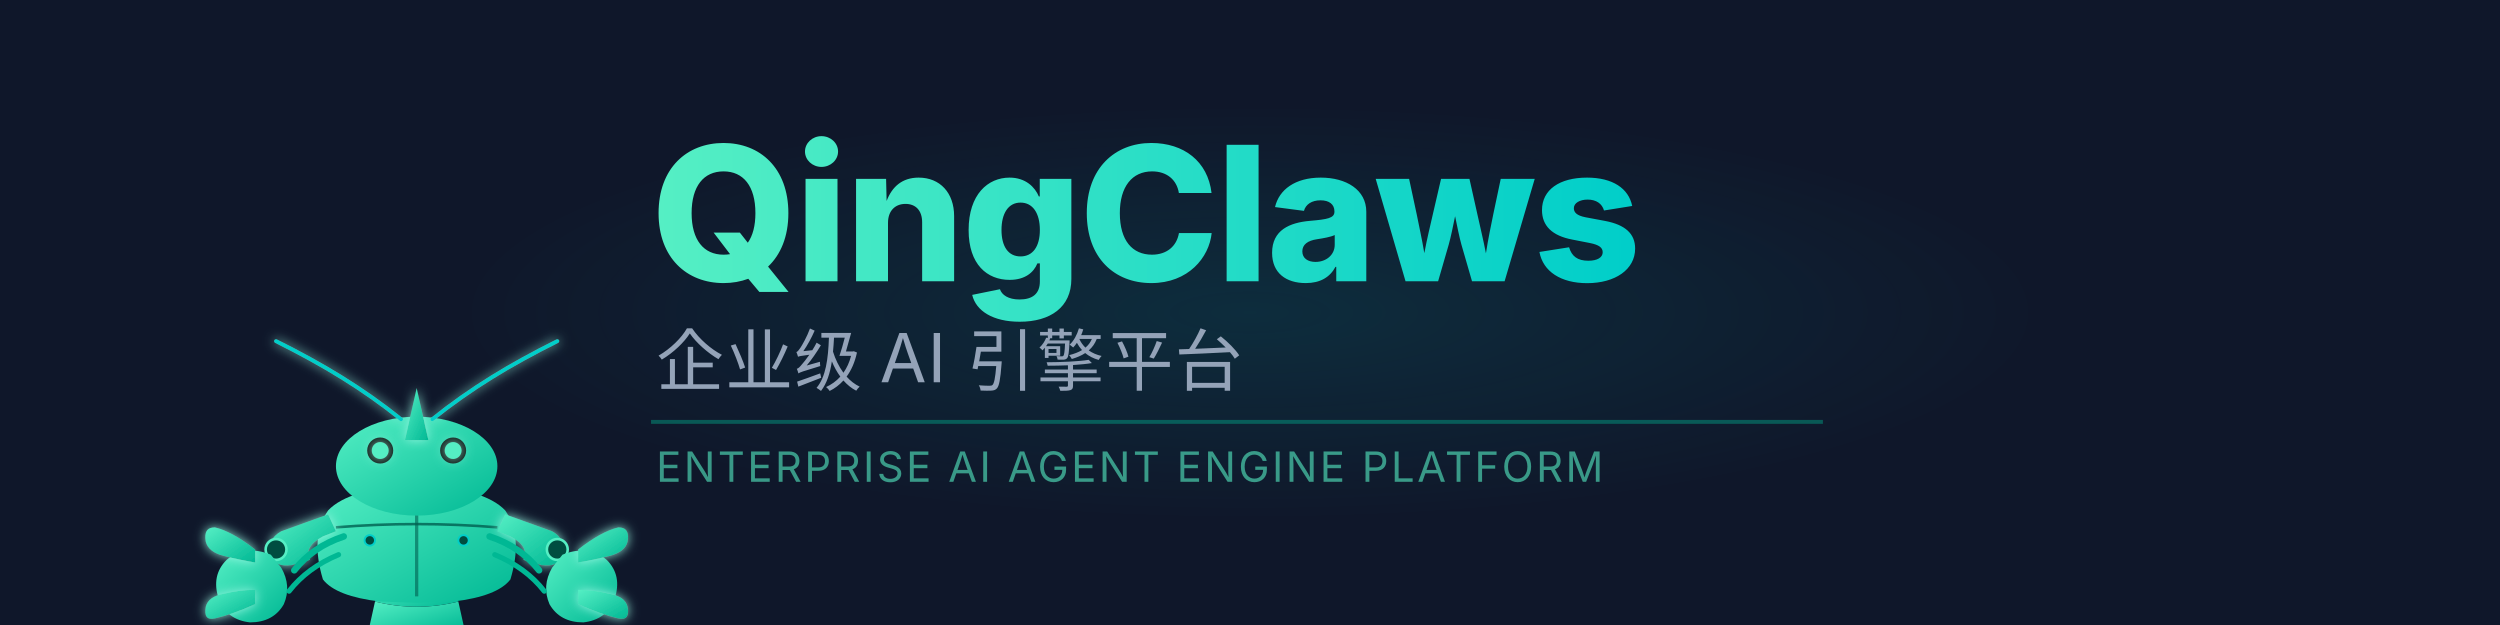
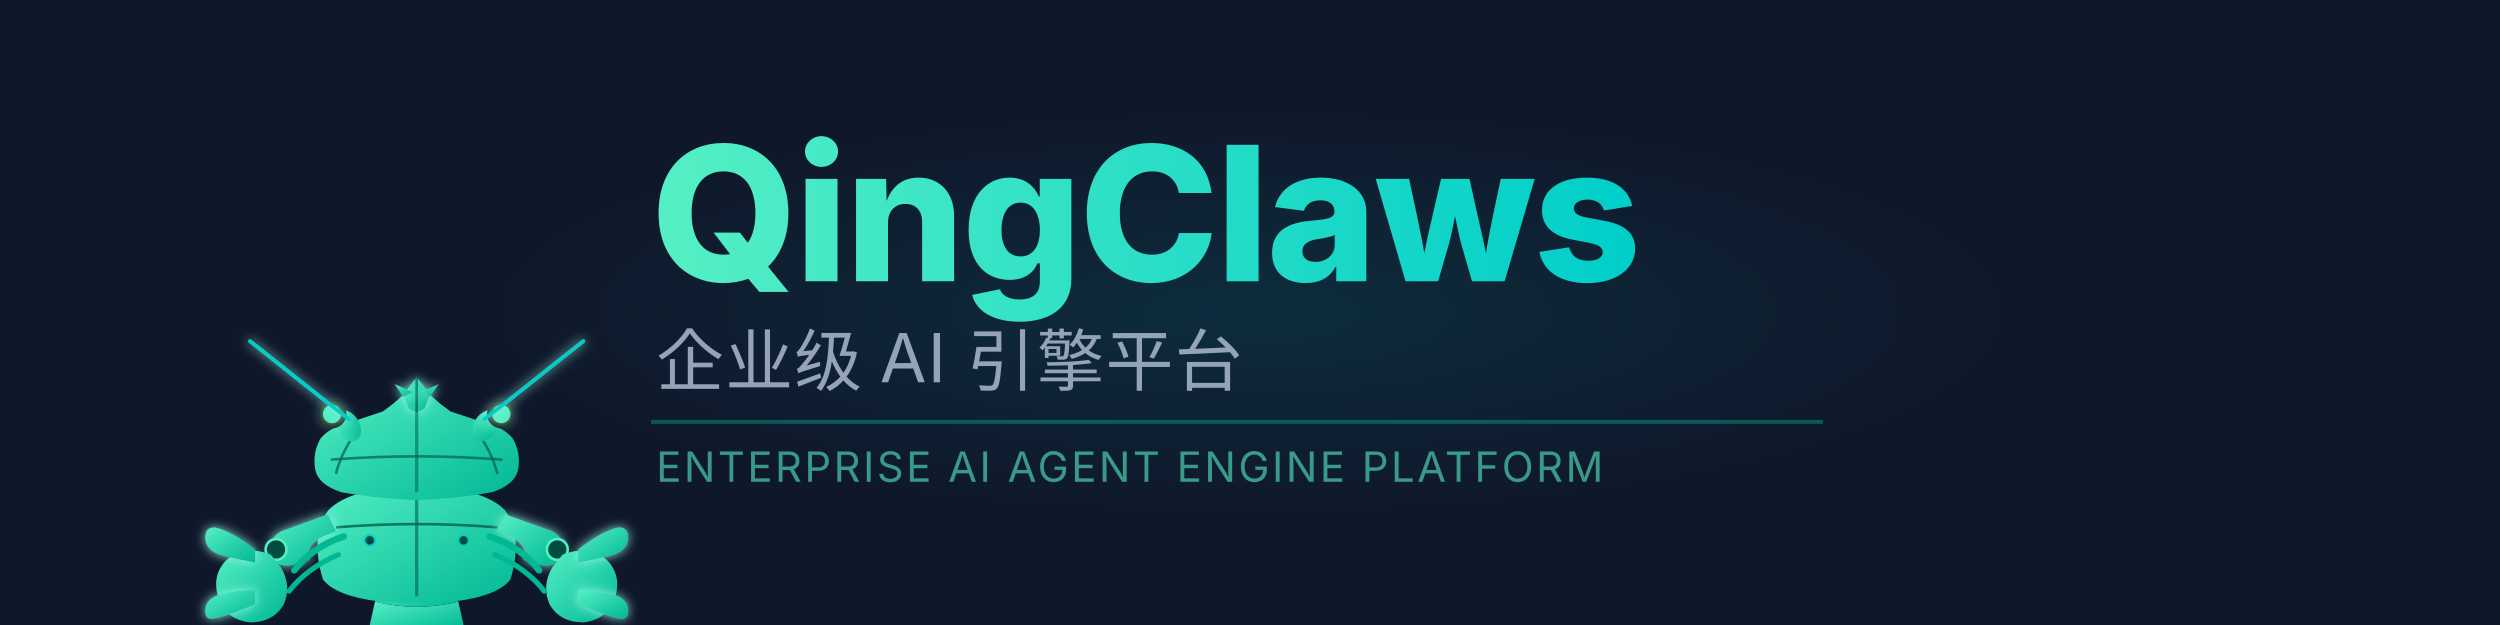
<svg xmlns="http://www.w3.org/2000/svg" viewBox="0 0 960 240" role="img" aria-label="QingClaws banner">
  <defs>
    <linearGradient id="iconGrad" x1="0" y1="0" x2="1" y2="1">
      <stop offset="0%" stop-color="#55EFC4" />
      <stop offset="100%" stop-color="#00B894" />
    </linearGradient>
    <linearGradient id="textGrad" x1="0" y1="0" x2="1" y2="0">
      <stop offset="0%" stop-color="#55EFC4" />
      <stop offset="100%" stop-color="#00CEC9" />
    </linearGradient>
    <radialGradient id="bgGlow" cx="50%" cy="50%" r="40%">
      <stop offset="0%" stop-color="#00CEC9" stop-opacity="0.12" />
      <stop offset="100%" stop-color="#00CEC9" stop-opacity="0" />
    </radialGradient>
    <filter id="gl" x="-40%" y="-40%" width="180%" height="180%">
      <feGaussianBlur in="SourceAlpha" stdDeviation="4" result="b" />
      <feColorMatrix in="b" type="matrix" values="0 0 0 0 0.33  0 0 0 0 0.94  0 0 0 0 0.78  0 0 0 0.9 0" result="cb" />
      <feMerge>
        <feMergeNode in="cb" />
        <feMergeNode in="SourceGraphic" />
      </feMerge>
    </filter>
    <filter id="eyeGl" x="-150%" y="-150%" width="400%" height="400%">
      <feGaussianBlur in="SourceAlpha" stdDeviation="5" result="b" />
      <feColorMatrix in="b" type="matrix" values="0 0 0 0 0.33  0 0 0 0 0.94  0 0 0 0 0.78  0 0 0 1 0" result="cb" />
      <feMerge>
        <feMergeNode in="cb" />
        <feMergeNode in="SourceGraphic" />
      </feMerge>
    </filter>
  </defs>
  <rect width="960" height="240" fill="#0f172a" />
  <ellipse cx="480" cy="120" rx="380" ry="100" fill="url(#bgGlow)" />
  <g transform="translate(80,120) scale(0.5)">
    <ellipse cx="160" cy="282" rx="26" ry="14" fill="url(#iconGrad)" filter="url(#gl)" />
    <ellipse cx="128" cy="286" rx="20" ry="11" fill="url(#iconGrad)" transform="rotate(-22,128,286)" />
    <ellipse cx="192" cy="286" rx="20" ry="11" fill="url(#iconGrad)" transform="rotate(22,192,286)" />
    <path d="M 120 258 Q 160 265 200 258 L 196 240 Q 160 248 124 240 Z" fill="url(#iconGrad)" />
    <path d="M 124 240 Q 160 248 196 240 L 192 222 Q 160 230 128 222 Z" fill="url(#iconGrad)" />
    <path d="M 128 222 Q 160 230 192 222 L 188 205 Q 160 213 132 205 Z" fill="url(#iconGrad)" />
    <path d="M 92 152 Q 78 172 88 205 Q 98 218 132 222 L 160 223 L 188 222 Q 222 218 232 205 Q 242 172 228 152 Q 212 135 160 132 Q 108 135 92 152 Z" fill="url(#iconGrad)" />
    <path d="M 98 165 Q 160 160 222 165" stroke="#005f50" stroke-width="2" fill="none" opacity="0.8" />
    <line x1="160" y1="132" x2="160" y2="218" stroke="#005f50" stroke-width="2.5" opacity="0.6" />
    <circle cx="124" cy="175" r="4" fill="#004d40" stroke="#00CEC9" stroke-width="1.5" />
    <circle cx="196" cy="175" r="4" fill="#004d40" stroke="#00CEC9" stroke-width="1.5" />
-     <ellipse cx="160" cy="118" rx="62" ry="38" fill="url(#iconGrad)" />
-     <polygon points="160,58 151,98 169,98" fill="url(#iconGrad)" filter="url(#gl)" />
-     <circle cx="132" cy="106" r="10" fill="#07100d" />
-     <circle cx="132" cy="106" r="6.5" fill="#55EFC4" filter="url(#eyeGl)" />
-     <circle cx="188" cy="106" r="10" fill="#07100d" />
-     <circle cx="188" cy="106" r="6.5" fill="#55EFC4" filter="url(#eyeGl)" />
-     <path d="M 148 82 C 118 58 88 40 52 22" stroke="#00CEC9" stroke-width="3" fill="none" filter="url(#gl)" stroke-linecap="round" />
-     <path d="M 172 82 C 202 58 232 40 268 22" stroke="#00CEC9" stroke-width="3" fill="none" filter="url(#gl)" stroke-linecap="round" />
+     <path d="       M 102 138 Q 84 132 82 120 Q 80 108 86 97       Q 93 88 110 84 Q 122 80 134 76       L 142 70 L 150 63 L 156 55 L 160 50       L 164 55 L 170 63 L 178 70 L 186 76       Q 198 80 210 84 Q 227 88 234 97       Q 240 108 238 120 Q 236 132 218 138       Q 190 143 160 144 Q 130 143 102 138 Z     " fill="url(#iconGrad)" />
+     <path d="M 155 56 L 150 64 L 154 74 L 160 77 L 166 74 L 170 64 L 165 56 L 160 50 Z" fill="url(#iconGrad)" filter="url(#gl)" />
+     <line x1="160" y1="50" x2="160" y2="77" stroke="#005f50" stroke-width="2" opacity="0.7" />
+     <polygon points="150,65 143,55 157,61" fill="url(#iconGrad)" filter="url(#gl)" />
+     <polygon points="170,65 177,55 163,61" fill="url(#iconGrad)" filter="url(#gl)" />
+     <path d="M 116 88 Q 102 107 98 124" stroke="#005f50" stroke-width="2" fill="none" opacity="0.7" />
+     <path d="M 204 88 Q 218 107 222 124" stroke="#005f50" stroke-width="2" fill="none" opacity="0.7" />
+     <path d="M 94 113 Q 160 108 226 113" stroke="#005f50" stroke-width="2" fill="none" opacity="0.7" />
+     <line x1="160" y1="77" x2="160" y2="138" stroke="#005f50" stroke-width="2.5" opacity="0.55" />
+     <ellipse cx="107" cy="87" rx="9" ry="13" fill="url(#iconGrad)" transform="rotate(-32,107,87)" />
+     <circle cx="95" cy="78" r="11" fill="#07100d" />
+     <circle cx="95" cy="78" r="7" fill="#55EFC4" filter="url(#eyeGl)" />
+     <ellipse cx="213" cy="87" rx="9" ry="13" fill="url(#iconGrad)" transform="rotate(32,213,87)" />
+     <circle cx="225" cy="78" r="11" fill="#07100d" />
+     <circle cx="225" cy="78" r="7" fill="#55EFC4" filter="url(#eyeGl)" />
+     <path d="M 108 82 C 82 62 60 44 32 22" stroke="#00CEC9" stroke-width="3" fill="none" filter="url(#gl)" stroke-linecap="round" />
+     <path d="M 212 82 C 238 62 260 44 288 22" stroke="#00CEC9" stroke-width="3" fill="none" filter="url(#gl)" stroke-linecap="round" />
    <path d="M 92 155 L 56 168 Q 45 174 48 186 Q 51 196 64 194 L 78 190 Q 73 180 88 172 L 98 168 Z" fill="url(#iconGrad)" filter="url(#gl)" />
    <circle cx="52" cy="182" r="8" fill="#004d40" stroke="#55EFC4" stroke-width="2" />
    <path d="M 48 186 Q 28 178 14 190 Q 2 202 8 220 Q 14 236 32 238 Q 50 238 58 224 Q 64 210 56 196 Z" fill="url(#iconGrad)" />
    <path d="M 36 182 Q 18 168 5 165 Q -4 165 -2 176 Q 0 184 12 187 Q 24 190 36 192 Z" fill="url(#iconGrad)" filter="url(#gl)" />
    <path d="M 36 224 Q 18 232 5 235 Q -4 237 -2 226 Q 0 218 12 216 Q 24 213 36 213 Z" fill="url(#iconGrad)" filter="url(#gl)" />
    <path d="M 228 155 L 264 168 Q 275 174 272 186 Q 269 196 256 194 L 242 190 Q 247 180 232 172 L 222 168 Z" fill="url(#iconGrad)" filter="url(#gl)" />
    <circle cx="268" cy="182" r="8" fill="#004d40" stroke="#55EFC4" stroke-width="2" />
    <path d="M 272 186 Q 292 178 306 190 Q 318 202 312 220 Q 306 236 288 238 Q 270 238 262 224 Q 256 210 264 196 Z" fill="url(#iconGrad)" />
    <path d="M 284 182 Q 302 168 315 165 Q 324 165 322 176 Q 320 184 308 187 Q 296 190 284 192 Z" fill="url(#iconGrad)" filter="url(#gl)" />
    <path d="M 284 224 Q 302 232 315 235 Q 324 237 322 226 Q 320 218 308 216 Q 296 213 284 213 Z" fill="url(#iconGrad)" filter="url(#gl)" />
    <path d="M 104 172 Q 80 180 66 198" stroke="#00B894" stroke-width="5" fill="none" stroke-linecap="round" />
    <path d="M 100 186 Q 76 196 62 214" stroke="#00B894" stroke-width="4" fill="none" stroke-linecap="round" />
    <path d="M 216 172 Q 240 180 254 198" stroke="#00B894" stroke-width="5" fill="none" stroke-linecap="round" />
    <path d="M 220 186 Q 244 196 258 214" stroke="#00B894" stroke-width="4" fill="none" stroke-linecap="round" />
  </g>
  <text x="250" y="108" font-family="system-ui,-apple-system,BlinkMacSystemFont,'Segoe UI',sans-serif" font-size="72" font-weight="800" letter-spacing="-1" fill="url(#textGrad)">QingClaws</text>
  <text x="252" y="148" font-family="system-ui,-apple-system,sans-serif" font-size="26" font-weight="400" letter-spacing="0.5" fill="#94a3b8">企业级 AI 引擎平台</text>
  <line x1="250" y1="162" x2="700" y2="162" stroke="#00B894" stroke-width="1.5" stroke-opacity="0.4" />
  <text x="252" y="185" font-family="system-ui,-apple-system,sans-serif" font-size="16" letter-spacing="1" fill="#55EFC4" opacity="0.6">ENTERPRISE AI AGENT ENGINE PLATFORM</text>
</svg>
